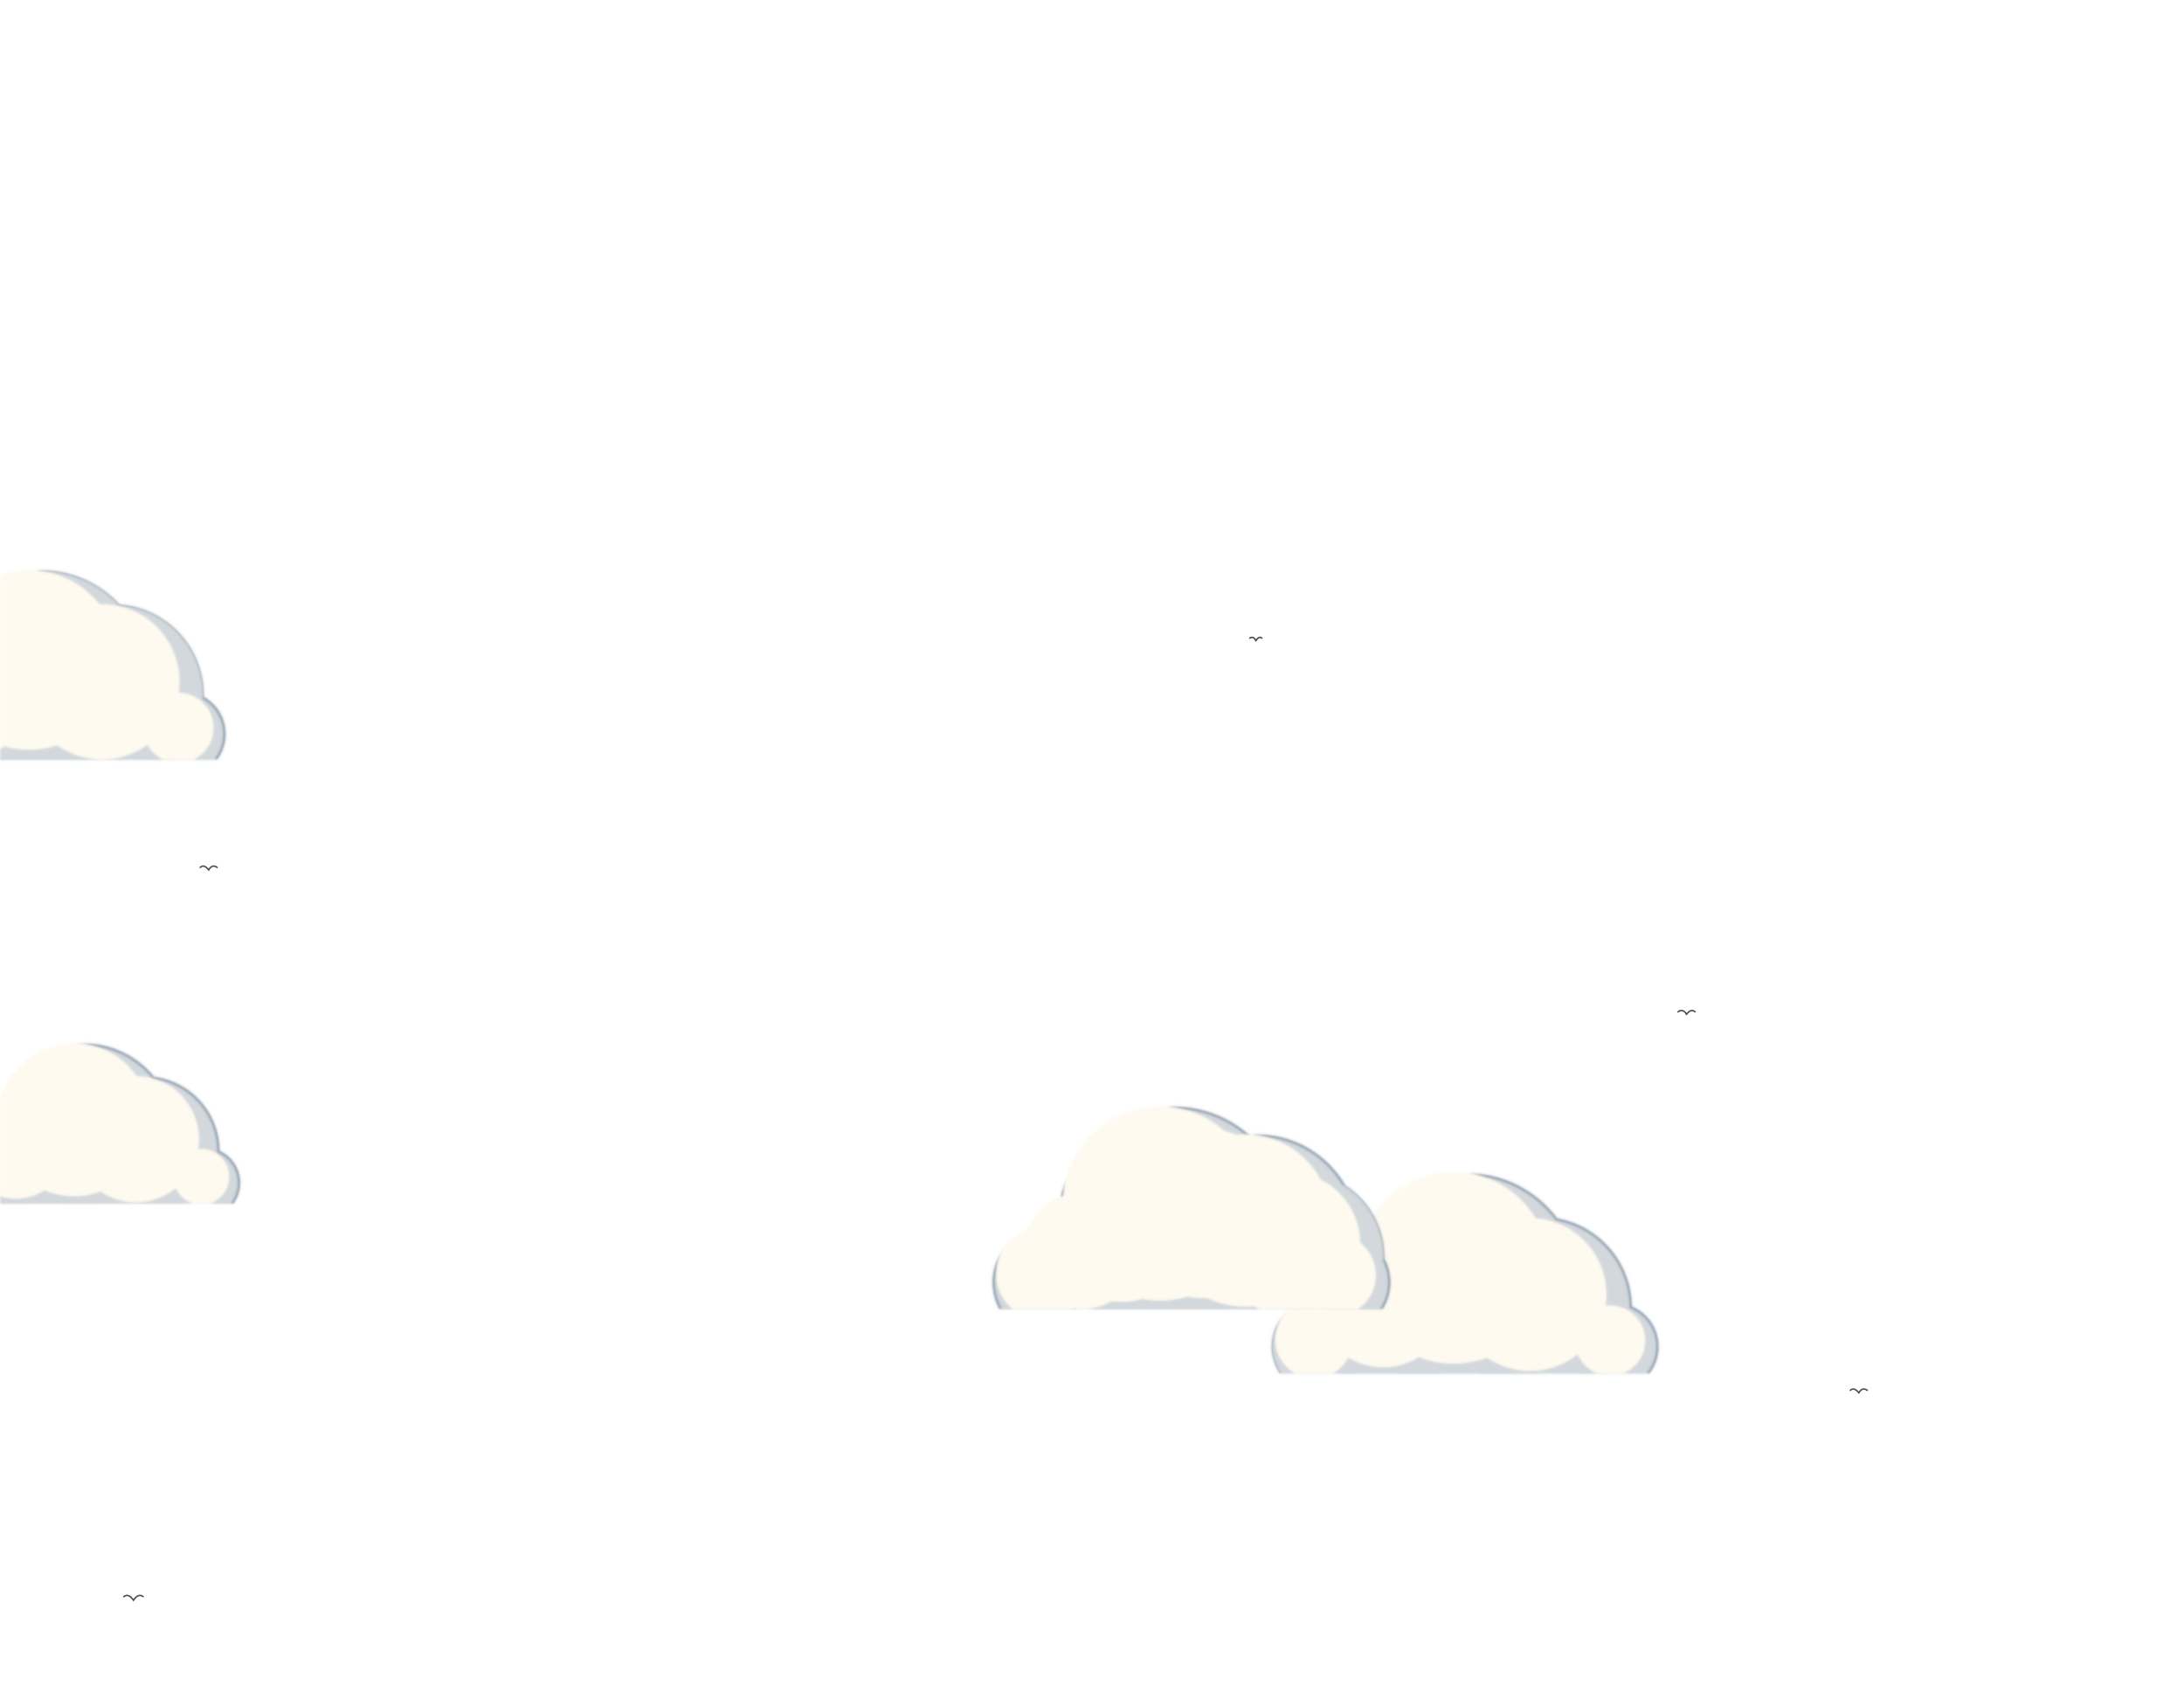
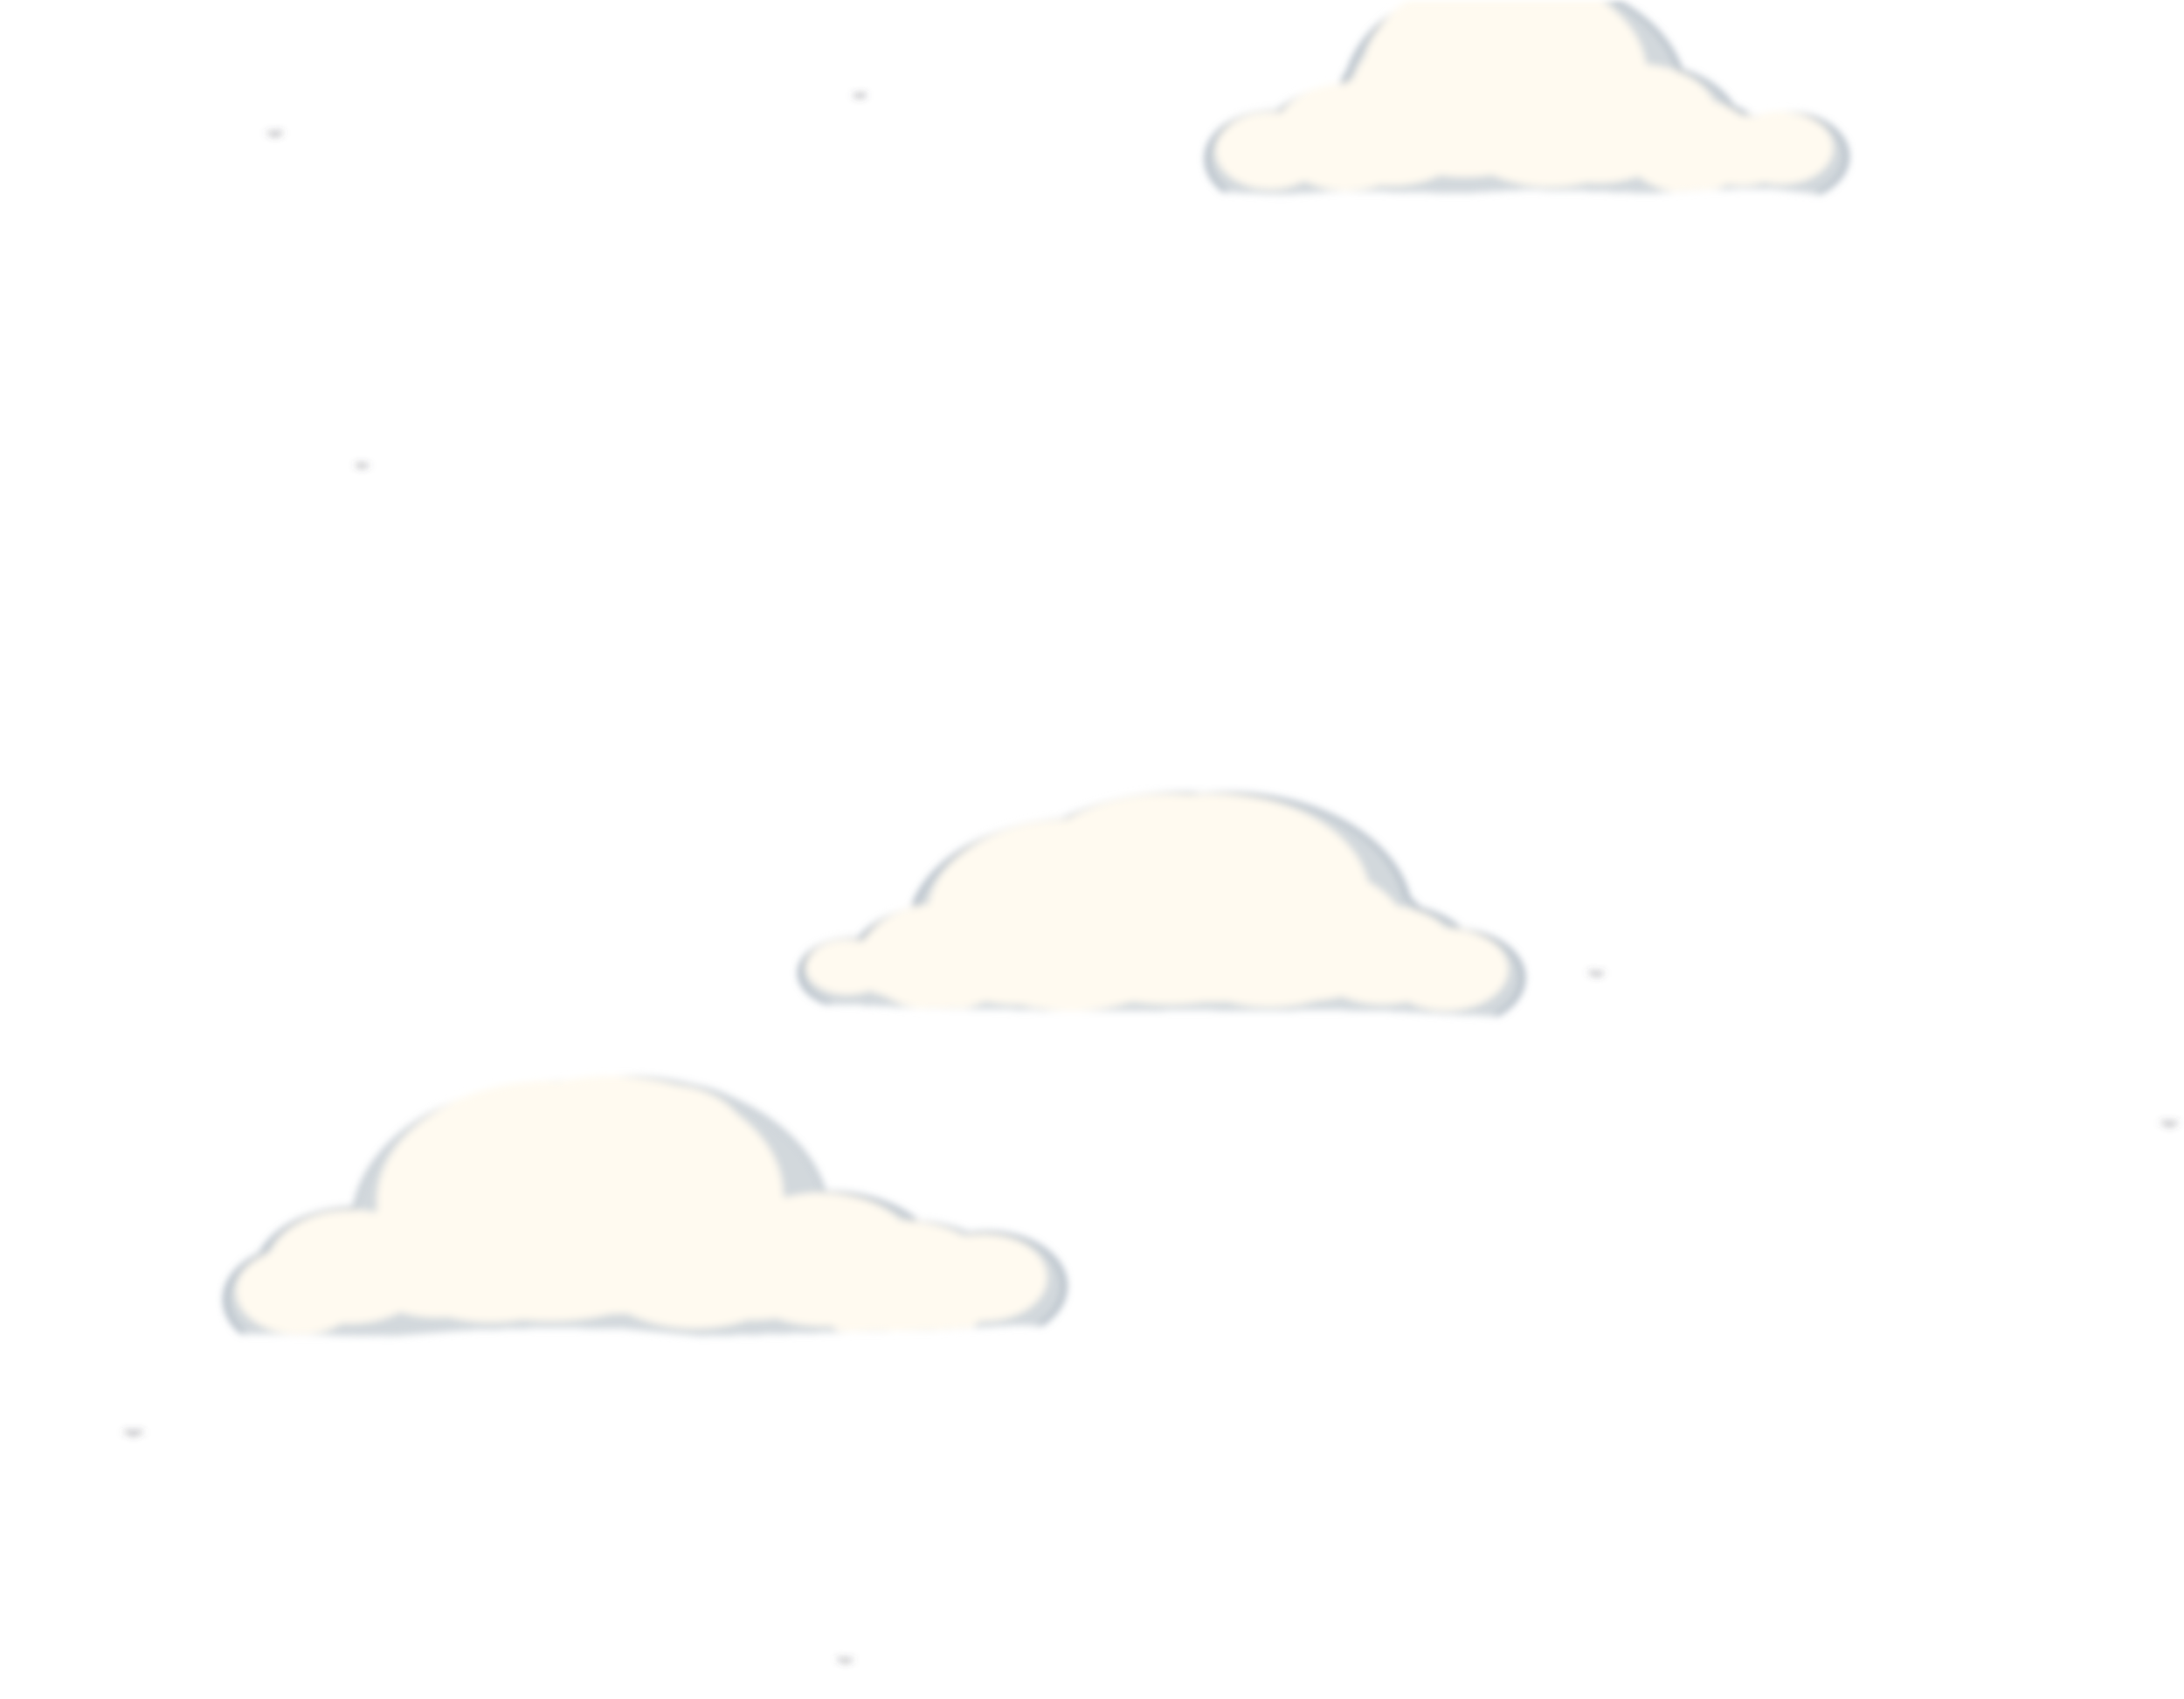
<svg xmlns="http://www.w3.org/2000/svg" width="1800" height="1400" viewBox="0 0 1800 1400">
  <defs>
-     <filter id="far" x="-50%" y="-50%" width="200%" height="200%">
-       <feGaussianBlur stdDeviation="6" />
-     </filter>
-     <filter id="near" x="-30%" y="-30%" width="160%" height="160%">
-       <feGaussianBlur stdDeviation="1.2" />
-     </filter>
    <filter id="twinkle" x="-100%" y="-100%" width="300%" height="300%">
      <feGaussianBlur stdDeviation="0.6" />
    </filter>
+     <filter id="dof" filterUnits="userSpaceOnUse" x="-60" y="-60" width="1920" height="1520">
+       <feGaussianBlur stdDeviation="3" />
+     </filter>
  </defs>
-   <g filter="url(#near)">
-     <clipPath id="c199401699">
-       <rect x="-231" y="674" width="600" height="318" />
-     </clipPath>
-     <g clip-path="url(#c199401699)">
-       <g fill="#8e9eae">
-         <circle cx="-31" cy="975" r="31" />
-         <circle cx="19" cy="953" r="53" />
-         <circle cx="69" cy="935" r="75" />
-         <circle cx="119" cy="949" r="62" />
-         <circle cx="169" cy="975" r="29" />
-       </g>
-       <g fill="#d2d8dc">
-         <circle cx="-31" cy="975" r="29" />
-         <circle cx="19" cy="953" r="51" />
-         <circle cx="69" cy="935" r="73" />
-         <circle cx="119" cy="949" r="60" />
-         <circle cx="169" cy="975" r="27" />
-       </g>
-       <g fill="#fffaf0">
-         <circle cx="-34" cy="970" r="25" />
-         <circle cx="13" cy="944" r="44" />
-         <circle cx="61" cy="923" r="63" />
-         <circle cx="112" cy="939" r="52" />
-         <circle cx="166" cy="970" r="23" />
-       </g>
-     </g>
+   <g filter="url(#dof)">
+     <g transform="translate(515 1068) scale(1.45 1) translate(-515 -1068)">
+       <clipPath id="c44693211">
+         <path d="M16 569 L1014 569 L1014 1094 L781 1094 L737 1092 L692 1096 L648 1097 L604 1099 L559 1101 L515 1095 L471 1094 L426 1096 L382 1101 L338 1100 L293 1099 L249 1098 L16 1098Z" />
+       </clipPath>
+       <g clip-path="url(#c44693211)">
+         <g fill="#8e9eae">
+           <circle cx="332" cy="1071" r="45" />
+           <circle cx="362" cy="1053" r="58" />
+           <circle cx="410" cy="1046" r="61" />
+           <circle cx="443" cy="1035" r="83" />
+           <circle cx="479" cy="1010" r="119" />
+           <circle cx="513" cy="1005" r="118" />
+           <circle cx="558" cy="1043" r="80" />
+           <circle cx="592" cy="1047" r="63" />
+           <circle cx="630" cy="1049" r="67" />
+           <circle cx="654" cy="1057" r="56" />
+           <circle cx="676" cy="1070" r="64" />
+           <circle cx="721" cy="1060" r="45" />
+           <circle cx="541" cy="949" r="56" />
+         </g>
+         <g fill="#d2d8dc">
+           <circle cx="332" cy="1071" r="43" />
+           <circle cx="362" cy="1053" r="56" />
+           <circle cx="410" cy="1046" r="59" />
+           <circle cx="443" cy="1035" r="82" />
+           <circle cx="479" cy="1010" r="118" />
+           <circle cx="513" cy="1005" r="117" />
+           <circle cx="558" cy="1043" r="78" />
+           <circle cx="592" cy="1047" r="61" />
+           <circle cx="630" cy="1049" r="65" />
+           <circle cx="654" cy="1057" r="55" />
+           <circle cx="676" cy="1070" r="63" />
+           <circle cx="721" cy="1060" r="43" />
+           <circle cx="541" cy="949" r="55" />
+         </g>
+         <g fill="#fffaf0">
+           <circle cx="330" cy="1064" r="36" />
+           <circle cx="359" cy="1044" r="47" />
+           <circle cx="408" cy="1036" r="50" />
+           <circle cx="439" cy="1021" r="69" />
+           <circle cx="473" cy="990" r="99" />
+           <circle cx="507" cy="985" r="98" />
+           <circle cx="555" cy="1029" r="66" />
+           <circle cx="589" cy="1037" r="51" />
+           <circle cx="627" cy="1038" r="55" />
+           <circle cx="651" cy="1047" r="46" />
+           <circle cx="673" cy="1059" r="53" />
+           <circle cx="719" cy="1053" r="36" />
+           <circle cx="538" cy="940" r="46" />
+         </g>
+       </g>
+     </g>
+     <g transform="translate(515 -332) scale(1.45 1) translate(-515 332)">
+       <clipPath id="c44693211">
+         <path d="M16 -831 L1014 -831 L1014 -306 L781 -306 L737 -308 L692 -304 L648 -303 L604 -301 L559 -299 L515 -305 L471 -306 L426 -304 L382 -299 L338 -300 L293 -301 L249 -302 L16 -302Z" />
+       </clipPath>
+       <g clip-path="url(#c44693211)">
+         <g fill="#8e9eae">
+           <circle cx="332" cy="-329" r="45" />
+           <circle cx="362" cy="-347" r="58" />
+           <circle cx="410" cy="-354" r="61" />
+           <circle cx="443" cy="-365" r="83" />
+           <circle cx="479" cy="-390" r="119" />
+           <circle cx="513" cy="-395" r="118" />
+           <circle cx="558" cy="-357" r="80" />
+           <circle cx="592" cy="-353" r="63" />
+           <circle cx="630" cy="-351" r="67" />
+           <circle cx="654" cy="-343" r="56" />
+           <circle cx="676" cy="-330" r="64" />
+           <circle cx="721" cy="-340" r="45" />
+           <circle cx="541" cy="-451" r="56" />
+         </g>
+         <g fill="#d2d8dc">
+           <circle cx="332" cy="-329" r="43" />
+           <circle cx="362" cy="-347" r="56" />
+           <circle cx="410" cy="-354" r="59" />
+           <circle cx="443" cy="-365" r="82" />
+           <circle cx="479" cy="-390" r="118" />
+           <circle cx="513" cy="-395" r="117" />
+           <circle cx="558" cy="-357" r="78" />
+           <circle cx="592" cy="-353" r="61" />
+           <circle cx="630" cy="-351" r="65" />
+           <circle cx="654" cy="-343" r="55" />
+           <circle cx="676" cy="-330" r="63" />
+           <circle cx="721" cy="-340" r="43" />
+           <circle cx="541" cy="-451" r="55" />
+         </g>
+         <g fill="#fffaf0">
+           <circle cx="330" cy="-336" r="36" />
+           <circle cx="359" cy="-356" r="47" />
+           <circle cx="408" cy="-364" r="50" />
+           <circle cx="439" cy="-379" r="69" />
+           <circle cx="473" cy="-410" r="99" />
+           <circle cx="507" cy="-415" r="98" />
+           <circle cx="555" cy="-371" r="66" />
+           <circle cx="589" cy="-363" r="51" />
+           <circle cx="627" cy="-362" r="55" />
+           <circle cx="651" cy="-353" r="46" />
+           <circle cx="673" cy="-341" r="53" />
+           <circle cx="719" cy="-347" r="36" />
+           <circle cx="538" cy="-460" r="46" />
+         </g>
+       </g>
+     </g>
+     <g transform="translate(2315 1068) scale(1.45 1) translate(-2315 -1068)">
+       <clipPath id="c44693211">
+         <path d="M1816 569 L2814 569 L2814 1094 L2581 1094 L2537 1092 L2492 1096 L2448 1097 L2404 1099 L2359 1101 L2315 1095 L2271 1094 L2226 1096 L2182 1101 L2138 1100 L2093 1099 L2049 1098 L1816 1098Z" />
+       </clipPath>
+       <g clip-path="url(#c44693211)">
+         <g fill="#8e9eae">
+           <circle cx="2132" cy="1071" r="45" />
+           <circle cx="2162" cy="1053" r="58" />
+           <circle cx="2210" cy="1046" r="61" />
+           <circle cx="2243" cy="1035" r="83" />
+           <circle cx="2279" cy="1010" r="119" />
+           <circle cx="2313" cy="1005" r="118" />
+           <circle cx="2358" cy="1043" r="80" />
+           <circle cx="2392" cy="1047" r="63" />
+           <circle cx="2430" cy="1049" r="67" />
+           <circle cx="2454" cy="1057" r="56" />
+           <circle cx="2476" cy="1070" r="64" />
+           <circle cx="2521" cy="1060" r="45" />
+           <circle cx="2341" cy="949" r="56" />
+         </g>
+         <g fill="#d2d8dc">
+           <circle cx="2132" cy="1071" r="43" />
+           <circle cx="2162" cy="1053" r="56" />
+           <circle cx="2210" cy="1046" r="59" />
+           <circle cx="2243" cy="1035" r="82" />
+           <circle cx="2279" cy="1010" r="118" />
+           <circle cx="2313" cy="1005" r="117" />
+           <circle cx="2358" cy="1043" r="78" />
+           <circle cx="2392" cy="1047" r="61" />
+           <circle cx="2430" cy="1049" r="65" />
+           <circle cx="2454" cy="1057" r="55" />
+           <circle cx="2476" cy="1070" r="63" />
+           <circle cx="2521" cy="1060" r="43" />
+           <circle cx="2341" cy="949" r="55" />
+         </g>
+         <g fill="#fffaf0">
+           <circle cx="2130" cy="1064" r="36" />
+           <circle cx="2159" cy="1044" r="47" />
+           <circle cx="2208" cy="1036" r="50" />
+           <circle cx="2239" cy="1021" r="69" />
+           <circle cx="2273" cy="990" r="99" />
+           <circle cx="2307" cy="985" r="98" />
+           <circle cx="2355" cy="1029" r="66" />
+           <circle cx="2389" cy="1037" r="51" />
+           <circle cx="2427" cy="1038" r="55" />
+           <circle cx="2451" cy="1047" r="46" />
+           <circle cx="2473" cy="1059" r="53" />
+           <circle cx="2519" cy="1053" r="36" />
+           <circle cx="2338" cy="940" r="46" />
+         </g>
+       </g>
+     </g>
+     <g transform="translate(2315 -332) scale(1.45 1) translate(-2315 332)">
+       <clipPath id="c44693211">
+         <path d="M1816 -831 L2814 -831 L2814 -306 L2581 -306 L2537 -308 L2492 -304 L2448 -303 L2404 -301 L2359 -299 L2315 -305 L2271 -306 L2226 -304 L2182 -299 L2138 -300 L2093 -301 L2049 -302 L1816 -302Z" />
+       </clipPath>
+       <g clip-path="url(#c44693211)">
+         <g fill="#8e9eae">
+           <circle cx="2132" cy="-329" r="45" />
+           <circle cx="2162" cy="-347" r="58" />
+           <circle cx="2210" cy="-354" r="61" />
+           <circle cx="2243" cy="-365" r="83" />
+           <circle cx="2279" cy="-390" r="119" />
+           <circle cx="2313" cy="-395" r="118" />
+           <circle cx="2358" cy="-357" r="80" />
+           <circle cx="2392" cy="-353" r="63" />
+           <circle cx="2430" cy="-351" r="67" />
+           <circle cx="2454" cy="-343" r="56" />
+           <circle cx="2476" cy="-330" r="64" />
+           <circle cx="2521" cy="-340" r="45" />
+           <circle cx="2341" cy="-451" r="56" />
+         </g>
+         <g fill="#d2d8dc">
+           <circle cx="2132" cy="-329" r="43" />
+           <circle cx="2162" cy="-347" r="56" />
+           <circle cx="2210" cy="-354" r="59" />
+           <circle cx="2243" cy="-365" r="82" />
+           <circle cx="2279" cy="-390" r="118" />
+           <circle cx="2313" cy="-395" r="117" />
+           <circle cx="2358" cy="-357" r="78" />
+           <circle cx="2392" cy="-353" r="61" />
+           <circle cx="2430" cy="-351" r="65" />
+           <circle cx="2454" cy="-343" r="55" />
+           <circle cx="2476" cy="-330" r="63" />
+           <circle cx="2521" cy="-340" r="43" />
+           <circle cx="2341" cy="-451" r="55" />
+         </g>
+         <g fill="#fffaf0">
+           <circle cx="2130" cy="-336" r="36" />
+           <circle cx="2159" cy="-356" r="47" />
+           <circle cx="2208" cy="-364" r="50" />
+           <circle cx="2239" cy="-379" r="69" />
+           <circle cx="2273" cy="-410" r="99" />
+           <circle cx="2307" cy="-415" r="98" />
+           <circle cx="2355" cy="-371" r="66" />
+           <circle cx="2389" cy="-363" r="51" />
+           <circle cx="2427" cy="-362" r="55" />
+           <circle cx="2451" cy="-353" r="46" />
+           <circle cx="2473" cy="-341" r="53" />
+           <circle cx="2519" cy="-347" r="36" />
+           <circle cx="2338" cy="-460" r="46" />
+         </g>
+       </g>
+     </g>
+     <g transform="translate(1257 135) scale(1.41 1) translate(-1257 -135)">
+       <clipPath id="c257440406">
+         <path d="M856 -267 L1659 -267 L1659 159 L1471 159 L1436 161 L1400 155 L1364 156 L1329 159 L1293 157 L1257 156 L1221 159 L1186 158 L1150 157 L1114 160 L1079 158 L1043 160 L856 160Z" />
+       </clipPath>
+       <g clip-path="url(#c257440406)">
+         <g fill="#8e9eae">
+           <circle cx="1110" cy="131" r="40" />
+           <circle cx="1128" cy="127" r="32" />
+           <circle cx="1156" cy="123" r="54" />
+           <circle cx="1183" cy="116" r="57" />
+           <circle cx="1226" cy="94" r="81" />
+           <circle cx="1251" cy="80" r="100" />
+           <circle cx="1277" cy="103" r="79" />
+           <circle cx="1304" cy="113" r="59" />
+           <circle cx="1327" cy="109" r="56" />
+           <circle cx="1355" cy="129" r="48" />
+           <circle cx="1386" cy="131" r="36" />
+           <circle cx="1409" cy="129" r="37" />
+           <circle cx="1242" cy="50" r="49" />
+           <circle cx="1228" cy="43" r="51" />
+           <circle cx="1267" cy="49" r="43" />
+         </g>
+         <g fill="#d2d8dc">
+           <circle cx="1110" cy="131" r="38" />
+           <circle cx="1128" cy="127" r="31" />
+           <circle cx="1156" cy="123" r="52" />
+           <circle cx="1183" cy="116" r="55" />
+           <circle cx="1226" cy="94" r="79" />
+           <circle cx="1251" cy="80" r="98" />
+           <circle cx="1277" cy="103" r="77" />
+           <circle cx="1304" cy="113" r="58" />
+           <circle cx="1327" cy="109" r="54" />
+           <circle cx="1355" cy="129" r="46" />
+           <circle cx="1386" cy="131" r="35" />
+           <circle cx="1409" cy="129" r="35" />
+           <circle cx="1242" cy="50" r="48" />
+           <circle cx="1228" cy="43" r="50" />
+           <circle cx="1267" cy="49" r="42" />
+         </g>
+         <g fill="#fffaf0">
+           <circle cx="1108" cy="124" r="32" />
+           <circle cx="1126" cy="121" r="26" />
+           <circle cx="1153" cy="113" r="44" />
+           <circle cx="1180" cy="106" r="47" />
+           <circle cx="1222" cy="79" r="67" />
+           <circle cx="1245" cy="61" r="83" />
+           <circle cx="1272" cy="89" r="65" />
+           <circle cx="1300" cy="102" r="49" />
+           <circle cx="1324" cy="99" r="46" />
+           <circle cx="1353" cy="120" r="39" />
+           <circle cx="1384" cy="124" r="29" />
+           <circle cx="1407" cy="122" r="30" />
+           <circle cx="1239" cy="41" r="40" />
+           <circle cx="1225" cy="33" r="42" />
+           <circle cx="1264" cy="42" r="35" />
+         </g>
+       </g>
+     </g>
+     <g transform="translate(1257 1535) scale(1.41 1) translate(-1257 -1535)">
+       <clipPath id="c257440406">
+         <path d="M856 1133 L1659 1133 L1659 1559 L1471 1559 L1436 1561 L1400 1555 L1364 1556 L1329 1559 L1293 1557 L1257 1556 L1221 1559 L1186 1558 L1150 1557 L1114 1560 L1079 1558 L1043 1560 L856 1560Z" />
+       </clipPath>
+       <g clip-path="url(#c257440406)">
+         <g fill="#8e9eae">
+           <circle cx="1110" cy="1531" r="40" />
+           <circle cx="1128" cy="1527" r="32" />
+           <circle cx="1156" cy="1523" r="54" />
+           <circle cx="1183" cy="1516" r="57" />
+           <circle cx="1226" cy="1494" r="81" />
+           <circle cx="1251" cy="1480" r="100" />
+           <circle cx="1277" cy="1503" r="79" />
+           <circle cx="1304" cy="1513" r="59" />
+           <circle cx="1327" cy="1509" r="56" />
+           <circle cx="1355" cy="1529" r="48" />
+           <circle cx="1386" cy="1531" r="36" />
+           <circle cx="1409" cy="1529" r="37" />
+           <circle cx="1242" cy="1450" r="49" />
+           <circle cx="1228" cy="1443" r="51" />
+           <circle cx="1267" cy="1449" r="43" />
+         </g>
+         <g fill="#d2d8dc">
+           <circle cx="1110" cy="1531" r="38" />
+           <circle cx="1128" cy="1527" r="31" />
+           <circle cx="1156" cy="1523" r="52" />
+           <circle cx="1183" cy="1516" r="55" />
+           <circle cx="1226" cy="1494" r="79" />
+           <circle cx="1251" cy="1480" r="98" />
+           <circle cx="1277" cy="1503" r="77" />
+           <circle cx="1304" cy="1513" r="58" />
+           <circle cx="1327" cy="1509" r="54" />
+           <circle cx="1355" cy="1529" r="46" />
+           <circle cx="1386" cy="1531" r="35" />
+           <circle cx="1409" cy="1529" r="35" />
+           <circle cx="1242" cy="1450" r="48" />
+           <circle cx="1228" cy="1443" r="50" />
+           <circle cx="1267" cy="1449" r="42" />
+         </g>
+         <g fill="#fffaf0">
+           <circle cx="1108" cy="1524" r="32" />
+           <circle cx="1126" cy="1521" r="26" />
+           <circle cx="1153" cy="1513" r="44" />
+           <circle cx="1180" cy="1506" r="47" />
+           <circle cx="1222" cy="1479" r="67" />
+           <circle cx="1245" cy="1461" r="83" />
+           <circle cx="1272" cy="1489" r="65" />
+           <circle cx="1300" cy="1502" r="49" />
+           <circle cx="1324" cy="1499" r="46" />
+           <circle cx="1353" cy="1520" r="39" />
+           <circle cx="1384" cy="1524" r="29" />
+           <circle cx="1407" cy="1522" r="30" />
+           <circle cx="1239" cy="1441" r="40" />
+           <circle cx="1225" cy="1433" r="42" />
+           <circle cx="1264" cy="1442" r="35" />
+         </g>
+       </g>
+     </g>
+     <g transform="translate(925 807) scale(1.50 1) translate(-925 -807)">
+       <clipPath id="c844490720">
+         <path d="M517 399 L1334 399 L1334 838 L1143 838 L1107 836 L1071 833 L1034 832 L998 833 L962 832 L925 833 L889 833 L853 831 L816 831 L780 828 L744 827 L707 830 L517 830Z" />
+       </clipPath>
+       <g clip-path="url(#c844490720)">
+         <g fill="#8e9eae">
+           <circle cx="776" cy="802" r="29" />
+           <circle cx="804" cy="799" r="34" />
+           <circle cx="827" cy="798" r="53" />
+           <circle cx="869" cy="788" r="61" />
+           <circle cx="902" cy="769" r="95" />
+           <circle cx="923" cy="781" r="67" />
+           <circle cx="956" cy="757" r="104" />
+           <circle cx="981" cy="756" r="103" />
+           <circle cx="1010" cy="779" r="76" />
+           <circle cx="1030" cy="781" r="67" />
+           <circle cx="1071" cy="795" r="50" />
+           <circle cx="1105" cy="806" r="41" />
+           <circle cx="968" cy="711" r="44" />
+           <circle cx="962" cy="725" r="35" />
+         </g>
+         <g fill="#d2d8dc">
+           <circle cx="776" cy="802" r="27" />
+           <circle cx="804" cy="799" r="33" />
+           <circle cx="827" cy="798" r="51" />
+           <circle cx="869" cy="788" r="59" />
+           <circle cx="902" cy="769" r="93" />
+           <circle cx="923" cy="781" r="65" />
+           <circle cx="956" cy="757" r="102" />
+           <circle cx="981" cy="756" r="101" />
+           <circle cx="1010" cy="779" r="74" />
+           <circle cx="1030" cy="781" r="65" />
+           <circle cx="1071" cy="795" r="48" />
+           <circle cx="1105" cy="806" r="39" />
+           <circle cx="968" cy="711" r="42" />
+           <circle cx="962" cy="725" r="33" />
+         </g>
+         <g fill="#fffaf0">
+           <circle cx="774" cy="797" r="23" />
+           <circle cx="803" cy="794" r="28" />
+           <circle cx="825" cy="789" r="44" />
+           <circle cx="866" cy="778" r="50" />
+           <circle cx="897" cy="754" r="79" />
+           <circle cx="919" cy="771" r="56" />
+           <circle cx="951" cy="741" r="87" />
+           <circle cx="975" cy="740" r="86" />
+           <circle cx="1006" cy="767" r="63" />
+           <circle cx="1026" cy="770" r="55" />
+           <circle cx="1068" cy="787" r="41" />
+           <circle cx="1103" cy="799" r="34" />
+           <circle cx="966" cy="705" r="36" />
+           <circle cx="960" cy="720" r="28" />
+         </g>
+       </g>
+     </g>
+     <path d="M704 79q2 -2 5 1q2 -4 4 -1" fill="none" stroke="#4a4a52" stroke-width="1.2" stroke-linecap="round" />
+     <path d="M691 1368q2 -2 6 2q3 -3 5 -2" fill="none" stroke="#4a4a52" stroke-width="1.2" stroke-linecap="round" />
+     <path d="M294 384q2 -3 4 1q3 -3 5 -1" fill="none" stroke="#4a4a52" stroke-width="1.2" stroke-linecap="round" />
+     <path d="M103 1181q4 -3 7 2q3 -5 7 -2" fill="none" stroke="#4a4a52" stroke-width="1.2" stroke-linecap="round" />
+     <path d="M221 110q3 -2 6 2q3 -5 5 -2" fill="none" stroke="#4a4a52" stroke-width="1.2" stroke-linecap="round" />
+     <path d="M1782 926q3 -3 6 2q3 -4 6 -2" fill="none" stroke="#4a4a52" stroke-width="1.2" stroke-linecap="round" />
+     <path d="M-18 926q3 -3 6 2q3 -4 7 -2" fill="none" stroke="#4a4a52" stroke-width="1.2" stroke-linecap="round" />
+     <path d="M1310 802q3 -2 6 2q3 -3 5 -2" fill="none" stroke="#4a4a52" stroke-width="1.2" stroke-linecap="round" />
  </g>
-   <g filter="url(#near)">
-     <clipPath id="c199401699">
-       <rect x="1569" y="674" width="600" height="318" />
-     </clipPath>
-     <g clip-path="url(#c199401699)">
-       <g fill="#8e9eae">
-         <circle cx="1769" cy="975" r="31" />
-         <circle cx="1819" cy="953" r="53" />
-         <circle cx="1869" cy="935" r="75" />
-         <circle cx="1919" cy="949" r="62" />
-         <circle cx="1969" cy="975" r="29" />
-       </g>
-       <g fill="#d2d8dc">
-         <circle cx="1769" cy="975" r="29" />
-         <circle cx="1819" cy="953" r="51" />
-         <circle cx="1869" cy="935" r="73" />
-         <circle cx="1919" cy="949" r="60" />
-         <circle cx="1969" cy="975" r="27" />
-       </g>
-       <g fill="#fffaf0">
-         <circle cx="1766" cy="970" r="25" />
-         <circle cx="1813" cy="944" r="44" />
-         <circle cx="1861" cy="923" r="63" />
-         <circle cx="1912" cy="939" r="52" />
-         <circle cx="1966" cy="970" r="23" />
-       </g>
-     </g>
-   </g>
-   <g filter="url(#near)">
-     <clipPath id="c496597823">
-       <rect x="844" y="745" width="730" height="387" />
-     </clipPath>
-     <g clip-path="url(#c496597823)">
-       <g fill="#8e9eae">
-         <circle cx="1087" cy="1110" r="39" />
-         <circle cx="1148" cy="1082" r="66" />
-         <circle cx="1209" cy="1060" r="93" />
-         <circle cx="1270" cy="1078" r="75" />
-         <circle cx="1331" cy="1110" r="36" />
-       </g>
-       <g fill="#d2d8dc">
-         <circle cx="1087" cy="1110" r="38" />
-         <circle cx="1148" cy="1082" r="64" />
-         <circle cx="1209" cy="1060" r="91" />
-         <circle cx="1270" cy="1078" r="73" />
-         <circle cx="1331" cy="1110" r="34" />
-       </g>
-       <g fill="#fffaf0">
-         <circle cx="1083" cy="1104" r="32" />
-         <circle cx="1140" cy="1072" r="55" />
-         <circle cx="1198" cy="1045" r="79" />
-         <circle cx="1261" cy="1067" r="63" />
-         <circle cx="1327" cy="1105" r="29" />
-       </g>
-     </g>
-   </g>
-   <g filter="url(#near)">
-     <clipPath id="c622649792">
-       <rect x="-314" y="257" width="696" height="369" />
-     </clipPath>
-     <g clip-path="url(#c622649792)">
-       <g fill="#8e9eae">
-         <circle cx="-82" cy="605" r="39" />
-         <circle cx="-24" cy="571" r="81" />
-         <circle cx="34" cy="558" r="88" />
-         <circle cx="93" cy="573" r="75" />
-         <circle cx="151" cy="605" r="35" />
-       </g>
-       <g fill="#d2d8dc">
-         <circle cx="-82" cy="605" r="38" />
-         <circle cx="-24" cy="571" r="80" />
-         <circle cx="34" cy="558" r="87" />
-         <circle cx="93" cy="573" r="74" />
-         <circle cx="151" cy="605" r="33" />
-       </g>
-       <g fill="#fffaf0">
-         <circle cx="-86" cy="599" r="32" />
-         <circle cx="-33" cy="558" r="68" />
-         <circle cx="24" cy="544" r="74" />
-         <circle cx="84" cy="562" r="64" />
-         <circle cx="147" cy="600" r="29" />
-       </g>
-     </g>
-   </g>
-   <g filter="url(#near)">
-     <clipPath id="c622649792">
-       <rect x="1486" y="257" width="696" height="369" />
-     </clipPath>
-     <g clip-path="url(#c622649792)">
-       <g fill="#8e9eae">
-         <circle cx="1718" cy="605" r="39" />
-         <circle cx="1776" cy="571" r="81" />
-         <circle cx="1834" cy="558" r="88" />
-         <circle cx="1893" cy="573" r="75" />
-         <circle cx="1951" cy="605" r="35" />
-       </g>
-       <g fill="#d2d8dc">
-         <circle cx="1718" cy="605" r="38" />
-         <circle cx="1776" cy="571" r="80" />
-         <circle cx="1834" cy="558" r="87" />
-         <circle cx="1893" cy="573" r="74" />
-         <circle cx="1951" cy="605" r="33" />
-       </g>
-       <g fill="#fffaf0">
-         <circle cx="1714" cy="599" r="32" />
-         <circle cx="1767" cy="558" r="68" />
-         <circle cx="1824" cy="544" r="74" />
-         <circle cx="1884" cy="562" r="64" />
-         <circle cx="1947" cy="600" r="29" />
-       </g>
-     </g>
-   </g>
-   <g filter="url(#near)">
-     <clipPath id="c864933368">
-       <rect x="623" y="696" width="722" height="383" />
-     </clipPath>
-     <g clip-path="url(#c864933368)">
-       <g fill="#8e9eae">
-         <circle cx="864" cy="1057" r="46" />
-         <circle cx="899" cy="1040" r="58" />
-         <circle cx="933" cy="1027" r="67" />
-         <circle cx="967" cy="1007" r="95" />
-         <circle cx="1002" cy="1013" r="83" />
-         <circle cx="1036" cy="1019" r="84" />
-         <circle cx="1071" cy="1036" r="70" />
-         <circle cx="1105" cy="1057" r="41" />
-       </g>
-       <g fill="#d2d8dc">
-         <circle cx="864" cy="1057" r="44" />
-         <circle cx="899" cy="1040" r="56" />
-         <circle cx="933" cy="1027" r="66" />
-         <circle cx="967" cy="1007" r="93" />
-         <circle cx="1002" cy="1013" r="81" />
-         <circle cx="1036" cy="1019" r="82" />
-         <circle cx="1071" cy="1036" r="69" />
-         <circle cx="1105" cy="1057" r="39" />
-       </g>
-       <g fill="#fffaf0">
-         <circle cx="859" cy="1050" r="38" />
-         <circle cx="892" cy="1031" r="48" />
-         <circle cx="925" cy="1016" r="57" />
-         <circle cx="956" cy="992" r="80" />
-         <circle cx="992" cy="1000" r="70" />
-         <circle cx="1026" cy="1006" r="71" />
-         <circle cx="1062" cy="1025" r="59" />
-         <circle cx="1100" cy="1051" r="34" />
-       </g>
-     </g>
-   </g>
-   <path d="M1525 1146q3 -3 7 2q3 -5 7 -2" fill="none" stroke="#4a4a52" stroke-width="1.2" stroke-linecap="round" />
-   <path d="M165 715q3 -3 7 2q3 -5 7 -2" fill="none" stroke="#4a4a52" stroke-width="1.2" stroke-linecap="round" />
-   <path d="M1383 834q4 -3 7 2q4 -5 7 -2" fill="none" stroke="#4a4a52" stroke-width="1.2" stroke-linecap="round" />
-   <path d="M1030 526q3 -2 5 2q3 -4 5 -2" fill="none" stroke="#4a4a52" stroke-width="1.2" stroke-linecap="round" />
-   <path d="M102 1316q4 -3 8 3q4 -6 8 -3" fill="none" stroke="#4a4a52" stroke-width="1.2" stroke-linecap="round" />
</svg>
